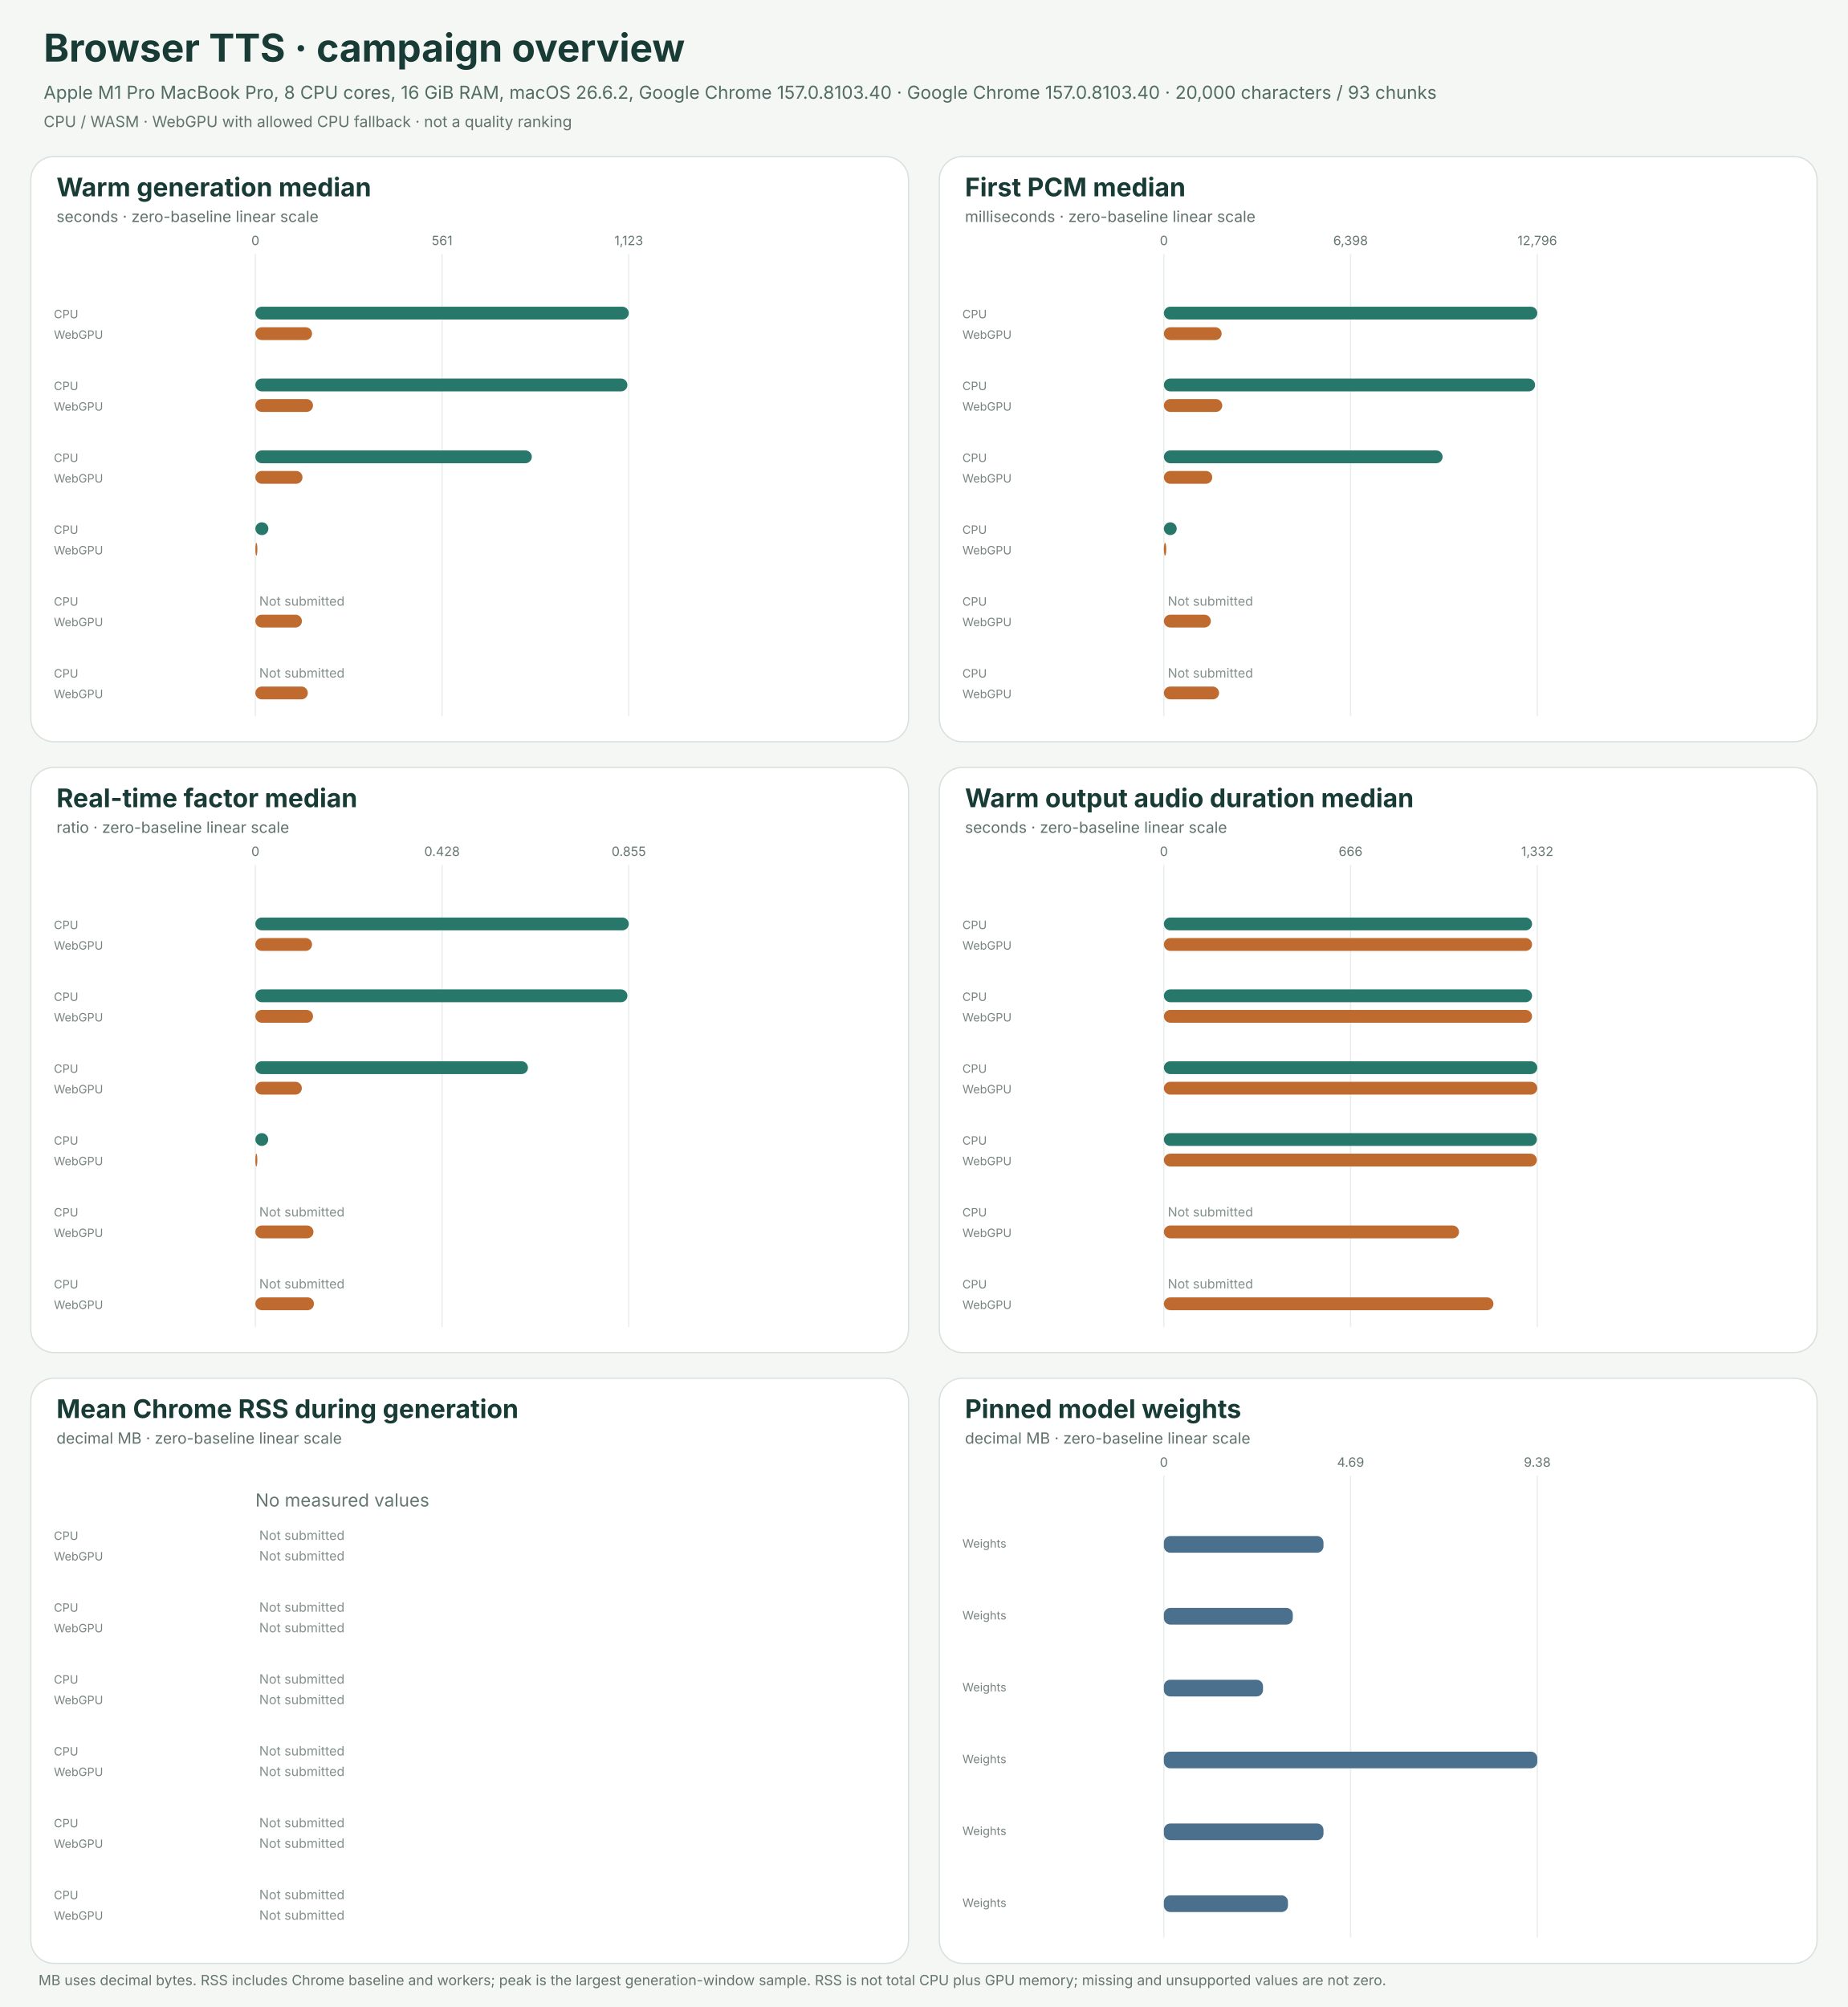
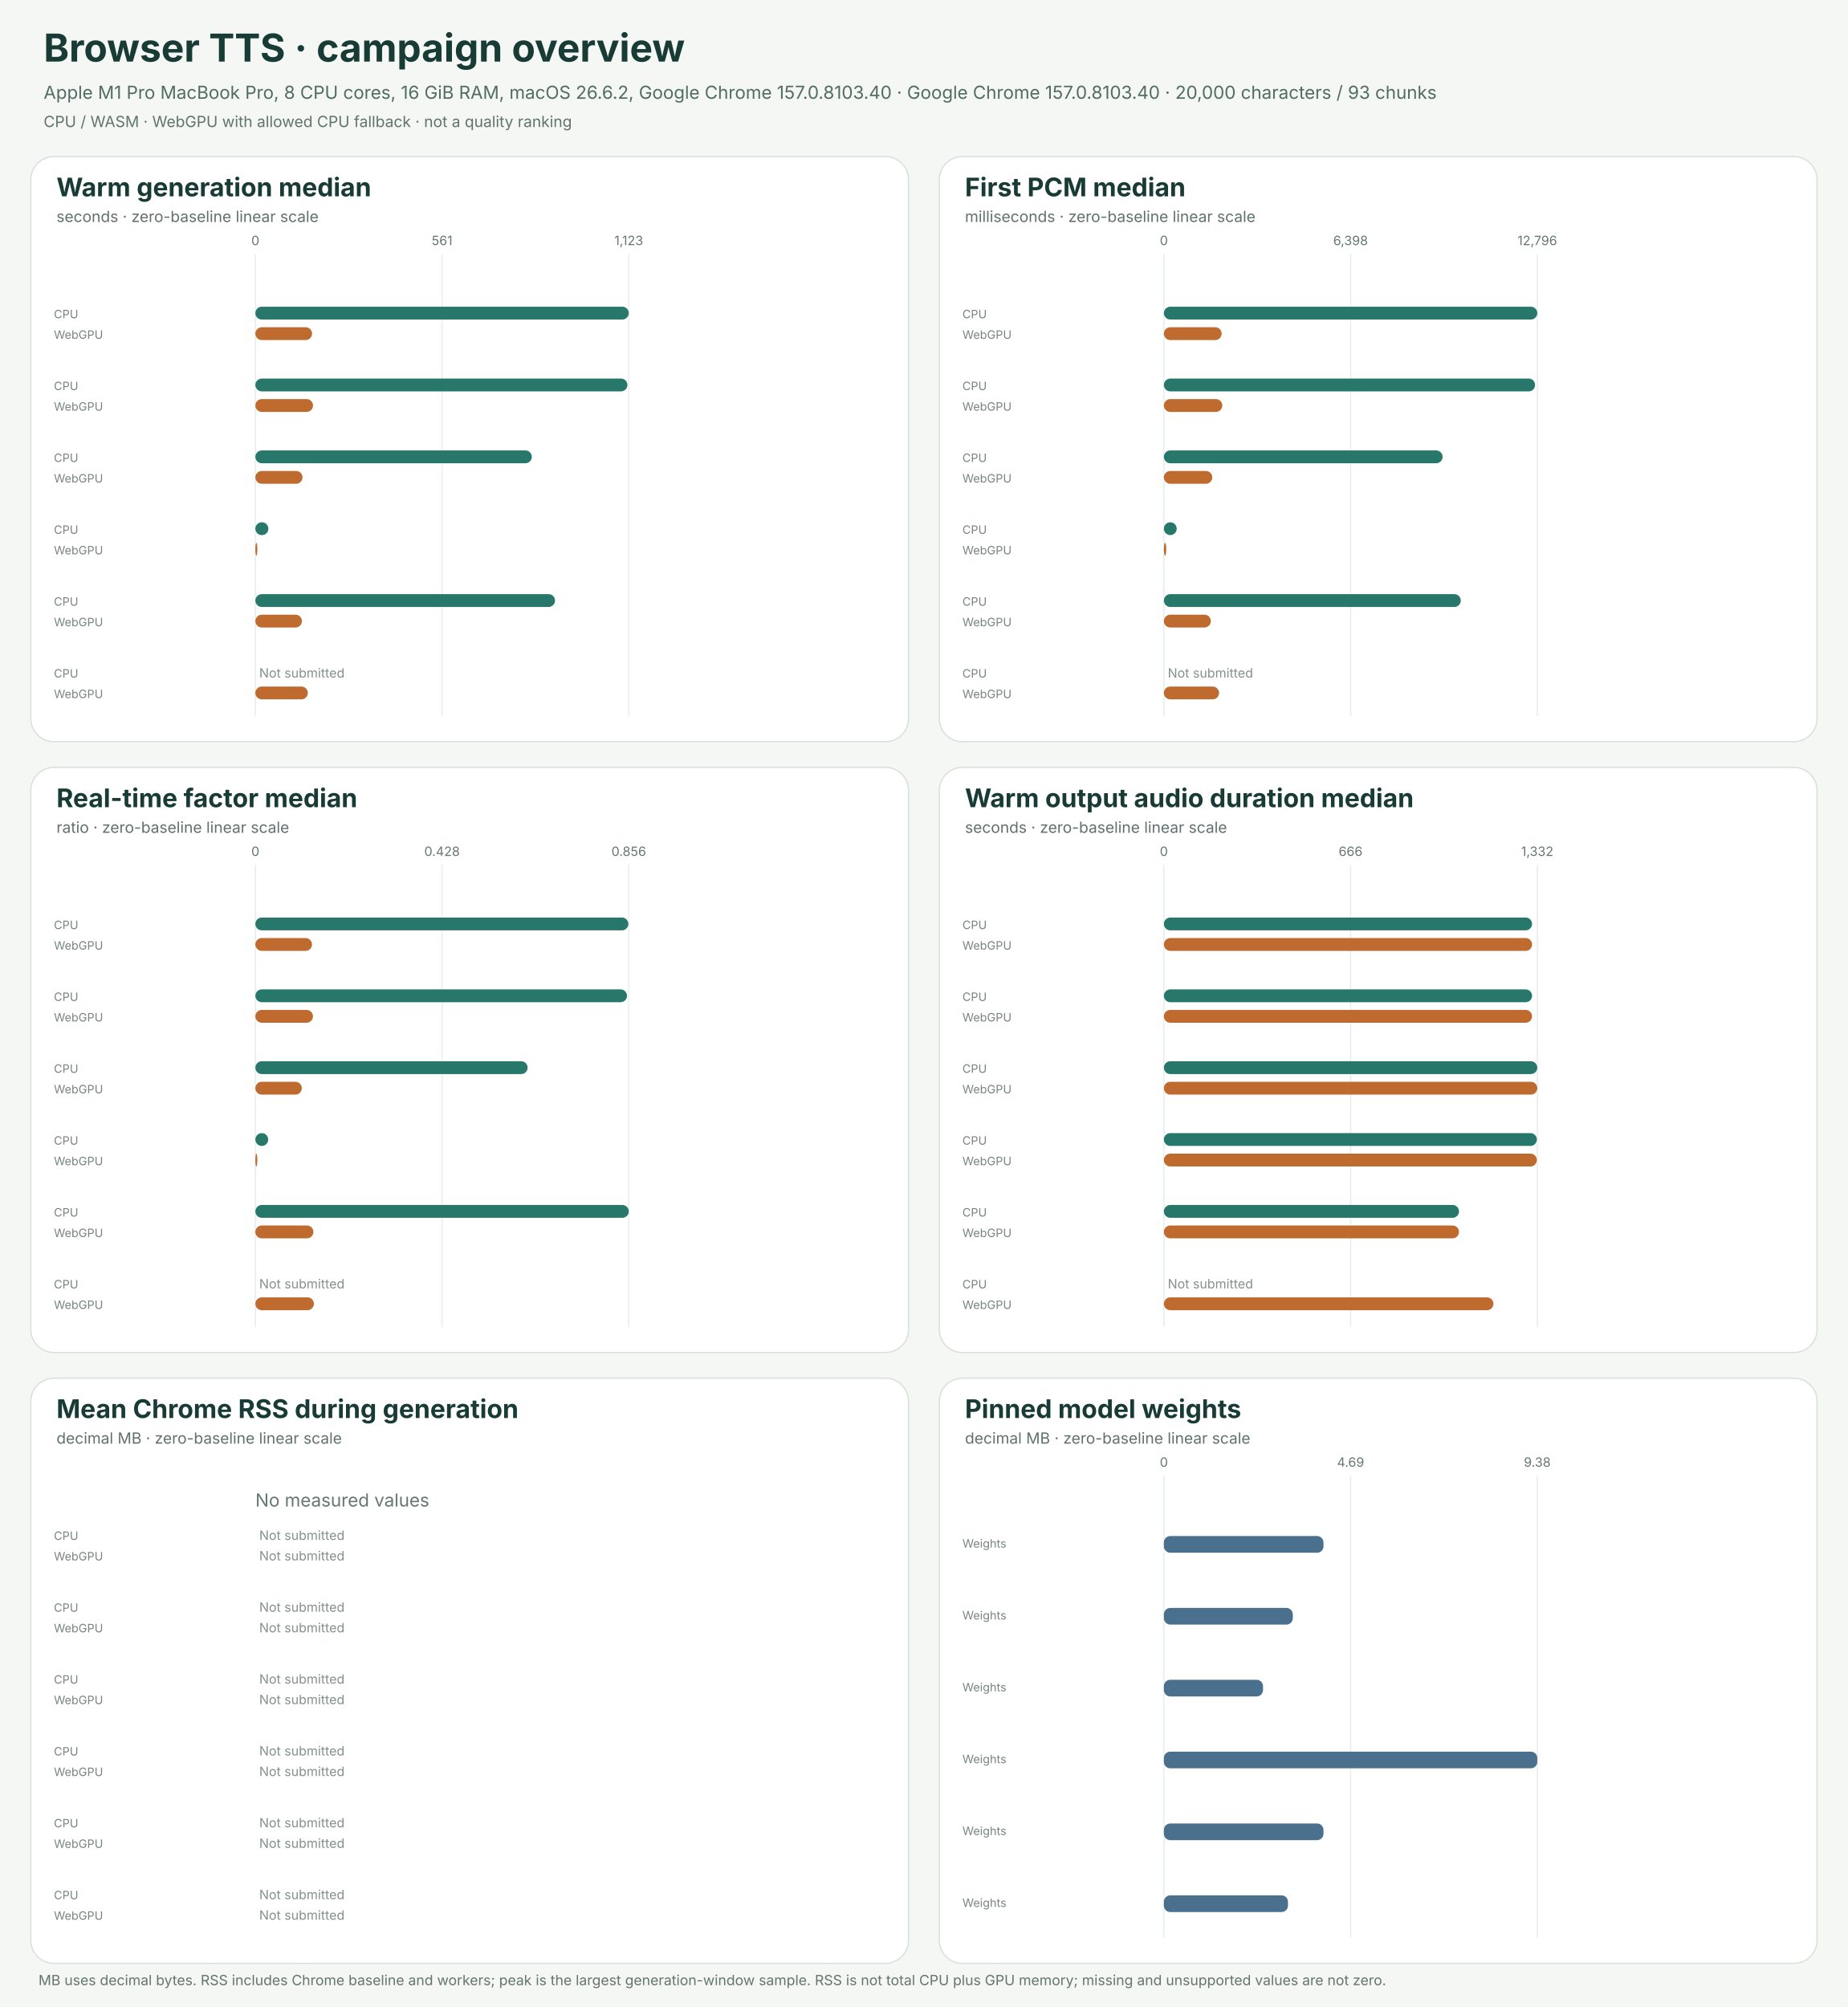
<svg xmlns="http://www.w3.org/2000/svg" width="1440" height="1564" viewBox="0 0 1440 1564" role="img" aria-labelledby="campaign-title campaign-desc">
  <rect width="100%" height="100%" fill="#f4f7f4" />
  <g font-family="system-ui,-apple-system,BlinkMacSystemFont,Segoe UI,sans-serif" fill="#183b35">
    <text x="34" y="48" font-size="30" font-weight="750">Browser TTS · campaign overview</text>
    <text x="34" y="77" font-size="14" fill="#526c65">Apple M1 Pro MacBook Pro, 8 CPU cores, 16 GiB RAM, macOS 26.6.2, Google Chrome 157.0.8103.40 · Google Chrome 157.0.8103.40 · 20,000 characters / 93 chunks</text>
    <text x="34" y="99" font-size="12" fill="#62736d">CPU / WASM · WebGPU with allowed CPU fallback · not a quality ranking</text>
    <g>
      <rect x="24" y="122" width="684" height="456" rx="18" fill="#ffffff" stroke="#d9e0de" />
      <text x="44" y="153" font-size="20" font-weight="700" fill="#183b35">Warm generation median</text>
      <text x="44" y="173" font-size="12" fill="#60716d">seconds · zero-baseline linear scale</text>
      <path d="M199 198V558" stroke="#e8eeeb" />
      <text x="199" y="191" text-anchor="middle" font-size="10" fill="#667773">0</text>
      <path d="M344.5 198V558" stroke="#e8eeeb" />
      <text x="344.5" y="191" text-anchor="middle" font-size="10" fill="#667773">561</text>
      <path d="M490 198V558" stroke="#e8eeeb" />
      <text x="490" y="191" text-anchor="middle" font-size="10" fill="#667773">1,123</text>
      <text x="42" y="232" font-size="12" font-weight="600" fill="#243f39" />
      <text x="42" y="248" font-size="9" fill="#78847f">CPU</text>
      <rect x="199" y="239" width="291.00" height="10" rx="5" fill="#27786b" />
      <text x="498" y="248" font-size="10" fill="#263d37" />
      <text x="42" y="264" font-size="9" fill="#78847f">WebGPU</text>
      <rect x="199" y="255" width="44.19" height="10" rx="5" fill="#bf6a2f" />
      <text x="498" y="264" font-size="10" fill="#263d37" />
      <text x="42" y="288" font-size="12" font-weight="600" fill="#243f39" />
      <text x="42" y="304" font-size="9" fill="#78847f">CPU</text>
      <rect x="199" y="295" width="289.94" height="10" rx="5" fill="#27786b" />
      <text x="498" y="304" font-size="10" fill="#263d37" />
      <text x="42" y="320" font-size="9" fill="#78847f">WebGPU</text>
      <rect x="199" y="311" width="44.93" height="10" rx="5" fill="#bf6a2f" />
      <text x="498" y="320" font-size="10" fill="#263d37" />
      <text x="42" y="344" font-size="12" font-weight="600" fill="#243f39" />
      <text x="42" y="360" font-size="9" fill="#78847f">CPU</text>
      <rect x="199" y="351" width="215.43" height="10" rx="5" fill="#27786b" />
      <text x="498" y="360" font-size="10" fill="#263d37" />
      <text x="42" y="376" font-size="9" fill="#78847f">WebGPU</text>
      <rect x="199" y="367" width="36.74" height="10" rx="5" fill="#bf6a2f" />
      <text x="498" y="376" font-size="10" fill="#263d37" />
      <text x="42" y="400" font-size="12" font-weight="600" fill="#243f39" />
      <text x="42" y="416" font-size="9" fill="#78847f">CPU</text>
      <rect x="199" y="407" width="10.15" height="10" rx="5" fill="#27786b" />
      <text x="498" y="416" font-size="10" fill="#263d37" />
      <text x="42" y="432" font-size="9" fill="#78847f">WebGPU</text>
      <rect x="199" y="423" width="1.57" height="10" rx="5" fill="#bf6a2f" />
      <text x="498" y="432" font-size="10" fill="#263d37" />
      <text x="42" y="456" font-size="12" font-weight="600" fill="#243f39" />
      <text x="42" y="472" font-size="9" fill="#78847f">CPU</text>
-       <text x="202" y="472" font-size="10" fill="#83908b">Not submitted</text>
+       <rect x="199" y="463" width="233.52" height="10" rx="5" fill="#27786b" />
+       <text x="498" y="472" font-size="10" fill="#263d37" />
      <text x="42" y="488" font-size="9" fill="#78847f">WebGPU</text>
      <rect x="199" y="479" width="36.29" height="10" rx="5" fill="#bf6a2f" />
      <text x="498" y="488" font-size="10" fill="#263d37" />
      <text x="42" y="512" font-size="12" font-weight="600" fill="#243f39" />
      <text x="42" y="528" font-size="9" fill="#78847f">CPU</text>
      <text x="202" y="528" font-size="10" fill="#83908b">Not submitted</text>
      <text x="42" y="544" font-size="9" fill="#78847f">WebGPU</text>
      <rect x="199" y="535" width="40.89" height="10" rx="5" fill="#bf6a2f" />
      <text x="498" y="544" font-size="10" fill="#263d37" />
    </g>
    <g>
      <rect x="732" y="122" width="684" height="456" rx="18" fill="#ffffff" stroke="#d9e0de" />
      <text x="752" y="153" font-size="20" font-weight="700" fill="#183b35">First PCM median</text>
      <text x="752" y="173" font-size="12" fill="#60716d">milliseconds · zero-baseline linear scale</text>
      <path d="M907 198V558" stroke="#e8eeeb" />
      <text x="907" y="191" text-anchor="middle" font-size="10" fill="#667773">0</text>
      <path d="M1052.5 198V558" stroke="#e8eeeb" />
      <text x="1052.5" y="191" text-anchor="middle" font-size="10" fill="#667773">6,398</text>
      <path d="M1198 198V558" stroke="#e8eeeb" />
      <text x="1198" y="191" text-anchor="middle" font-size="10" fill="#667773">12,796</text>
      <text x="750" y="232" font-size="12" font-weight="600" fill="#243f39" />
      <text x="750" y="248" font-size="9" fill="#78847f">CPU</text>
      <rect x="907" y="239" width="291.00" height="10" rx="5" fill="#27786b" />
      <text x="1206" y="248" font-size="10" fill="#263d37" />
      <text x="750" y="264" font-size="9" fill="#78847f">WebGPU</text>
      <rect x="907" y="255" width="45.03" height="10" rx="5" fill="#bf6a2f" />
      <text x="1206" y="264" font-size="10" fill="#263d37" />
      <text x="750" y="288" font-size="12" font-weight="600" fill="#243f39" />
      <text x="750" y="304" font-size="9" fill="#78847f">CPU</text>
      <rect x="907" y="295" width="289.29" height="10" rx="5" fill="#27786b" />
      <text x="1206" y="304" font-size="10" fill="#263d37" />
      <text x="750" y="320" font-size="9" fill="#78847f">WebGPU</text>
      <rect x="907" y="311" width="45.51" height="10" rx="5" fill="#bf6a2f" />
      <text x="1206" y="320" font-size="10" fill="#263d37" />
      <text x="750" y="344" font-size="12" font-weight="600" fill="#243f39" />
      <text x="750" y="360" font-size="9" fill="#78847f">CPU</text>
      <rect x="907" y="351" width="217.20" height="10" rx="5" fill="#27786b" />
      <text x="1206" y="360" font-size="10" fill="#263d37" />
      <text x="750" y="376" font-size="9" fill="#78847f">WebGPU</text>
      <rect x="907" y="367" width="37.71" height="10" rx="5" fill="#bf6a2f" />
      <text x="1206" y="376" font-size="10" fill="#263d37" />
      <text x="750" y="400" font-size="12" font-weight="600" fill="#243f39" />
      <text x="750" y="416" font-size="9" fill="#78847f">CPU</text>
      <rect x="907" y="407" width="10.00" height="10" rx="5" fill="#27786b" />
      <text x="1206" y="416" font-size="10" fill="#263d37" />
      <text x="750" y="432" font-size="9" fill="#78847f">WebGPU</text>
      <rect x="907" y="423" width="1.86" height="10" rx="5" fill="#bf6a2f" />
      <text x="1206" y="432" font-size="10" fill="#263d37" />
      <text x="750" y="456" font-size="12" font-weight="600" fill="#243f39" />
      <text x="750" y="472" font-size="9" fill="#78847f">CPU</text>
-       <text x="910" y="472" font-size="10" fill="#83908b">Not submitted</text>
+       <rect x="907" y="463" width="231.37" height="10" rx="5" fill="#27786b" />
+       <text x="1206" y="472" font-size="10" fill="#263d37" />
      <text x="750" y="488" font-size="9" fill="#78847f">WebGPU</text>
      <rect x="907" y="479" width="36.61" height="10" rx="5" fill="#bf6a2f" />
      <text x="1206" y="488" font-size="10" fill="#263d37" />
      <text x="750" y="512" font-size="12" font-weight="600" fill="#243f39" />
      <text x="750" y="528" font-size="9" fill="#78847f">CPU</text>
      <text x="910" y="528" font-size="10" fill="#83908b">Not submitted</text>
      <text x="750" y="544" font-size="9" fill="#78847f">WebGPU</text>
      <rect x="907" y="535" width="43.01" height="10" rx="5" fill="#bf6a2f" />
      <text x="1206" y="544" font-size="10" fill="#263d37" />
    </g>
    <g>
      <rect x="24" y="598" width="684" height="456" rx="18" fill="#ffffff" stroke="#d9e0de" />
      <text x="44" y="629" font-size="20" font-weight="700" fill="#183b35">Real-time factor median</text>
      <text x="44" y="649" font-size="12" fill="#60716d">ratio · zero-baseline linear scale</text>
      <path d="M199 674V1034" stroke="#e8eeeb" />
      <text x="199" y="667" text-anchor="middle" font-size="10" fill="#667773">0</text>
      <path d="M344.5 674V1034" stroke="#e8eeeb" />
      <text x="344.5" y="667" text-anchor="middle" font-size="10" fill="#667773">0.428</text>
      <path d="M490 674V1034" stroke="#e8eeeb" />
-       <text x="490" y="667" text-anchor="middle" font-size="10" fill="#667773">0.855</text>
+       <text x="490" y="667" text-anchor="middle" font-size="10" fill="#667773">0.856</text>
      <text x="42" y="708" font-size="12" font-weight="600" fill="#243f39" />
      <text x="42" y="724" font-size="9" fill="#78847f">CPU</text>
-       <rect x="199" y="715" width="291.00" height="10" rx="5" fill="#27786b" />
+       <rect x="199" y="715" width="290.68" height="10" rx="5" fill="#27786b" />
      <text x="498" y="724" font-size="10" fill="#263d37" />
      <text x="42" y="740" font-size="9" fill="#78847f">WebGPU</text>
-       <rect x="199" y="731" width="44.19" height="10" rx="5" fill="#bf6a2f" />
+       <rect x="199" y="731" width="44.14" height="10" rx="5" fill="#bf6a2f" />
      <text x="498" y="740" font-size="10" fill="#263d37" />
      <text x="42" y="764" font-size="12" font-weight="600" fill="#243f39" />
      <text x="42" y="780" font-size="9" fill="#78847f">CPU</text>
-       <rect x="199" y="771" width="289.95" height="10" rx="5" fill="#27786b" />
+       <rect x="199" y="771" width="289.63" height="10" rx="5" fill="#27786b" />
      <text x="498" y="780" font-size="10" fill="#263d37" />
      <text x="42" y="796" font-size="9" fill="#78847f">WebGPU</text>
-       <rect x="199" y="787" width="44.94" height="10" rx="5" fill="#bf6a2f" />
+       <rect x="199" y="787" width="44.89" height="10" rx="5" fill="#bf6a2f" />
      <text x="498" y="796" font-size="10" fill="#263d37" />
      <text x="42" y="820" font-size="12" font-weight="600" fill="#243f39" />
      <text x="42" y="836" font-size="9" fill="#78847f">CPU</text>
-       <rect x="199" y="827" width="212.42" height="10" rx="5" fill="#27786b" />
+       <rect x="199" y="827" width="212.18" height="10" rx="5" fill="#27786b" />
      <text x="498" y="836" font-size="10" fill="#263d37" />
      <text x="42" y="852" font-size="9" fill="#78847f">WebGPU</text>
-       <rect x="199" y="843" width="36.22" height="10" rx="5" fill="#bf6a2f" />
+       <rect x="199" y="843" width="36.18" height="10" rx="5" fill="#bf6a2f" />
      <text x="498" y="852" font-size="10" fill="#263d37" />
      <text x="42" y="876" font-size="12" font-weight="600" fill="#243f39" />
      <text x="42" y="892" font-size="9" fill="#78847f">CPU</text>
-       <rect x="199" y="883" width="10.02" height="10" rx="5" fill="#27786b" />
+       <rect x="199" y="883" width="10.01" height="10" rx="5" fill="#27786b" />
      <text x="498" y="892" font-size="10" fill="#263d37" />
      <text x="42" y="908" font-size="9" fill="#78847f">WebGPU</text>
      <rect x="199" y="899" width="1.55" height="10" rx="5" fill="#bf6a2f" />
      <text x="498" y="908" font-size="10" fill="#263d37" />
      <text x="42" y="932" font-size="12" font-weight="600" fill="#243f39" />
      <text x="42" y="948" font-size="9" fill="#78847f">CPU</text>
-       <text x="202" y="948" font-size="10" fill="#83908b">Not submitted</text>
+       <rect x="199" y="939" width="291.00" height="10" rx="5" fill="#27786b" />
+       <text x="498" y="948" font-size="10" fill="#263d37" />
      <text x="42" y="964" font-size="9" fill="#78847f">WebGPU</text>
-       <rect x="199" y="955" width="45.28" height="10" rx="5" fill="#bf6a2f" />
+       <rect x="199" y="955" width="45.23" height="10" rx="5" fill="#bf6a2f" />
      <text x="498" y="964" font-size="10" fill="#263d37" />
      <text x="42" y="988" font-size="12" font-weight="600" fill="#243f39" />
      <text x="42" y="1004" font-size="9" fill="#78847f">CPU</text>
      <text x="202" y="1004" font-size="10" fill="#83908b">Not submitted</text>
      <text x="42" y="1020" font-size="9" fill="#78847f">WebGPU</text>
-       <rect x="199" y="1011" width="45.68" height="10" rx="5" fill="#bf6a2f" />
+       <rect x="199" y="1011" width="45.63" height="10" rx="5" fill="#bf6a2f" />
      <text x="498" y="1020" font-size="10" fill="#263d37" />
    </g>
    <g>
      <rect x="732" y="598" width="684" height="456" rx="18" fill="#ffffff" stroke="#d9e0de" />
      <text x="752" y="629" font-size="20" font-weight="700" fill="#183b35">Warm output audio duration median</text>
      <text x="752" y="649" font-size="12" fill="#60716d">seconds · zero-baseline linear scale</text>
      <path d="M907 674V1034" stroke="#e8eeeb" />
      <text x="907" y="667" text-anchor="middle" font-size="10" fill="#667773">0</text>
      <path d="M1052.5 674V1034" stroke="#e8eeeb" />
      <text x="1052.5" y="667" text-anchor="middle" font-size="10" fill="#667773">666</text>
      <path d="M1198 674V1034" stroke="#e8eeeb" />
      <text x="1198" y="667" text-anchor="middle" font-size="10" fill="#667773">1,332</text>
      <text x="750" y="708" font-size="12" font-weight="600" fill="#243f39" />
      <text x="750" y="724" font-size="9" fill="#78847f">CPU</text>
      <rect x="907" y="715" width="286.93" height="10" rx="5" fill="#27786b" />
      <text x="1206" y="724" font-size="10" fill="#263d37" />
      <text x="750" y="740" font-size="9" fill="#78847f">WebGPU</text>
      <rect x="907" y="731" width="286.93" height="10" rx="5" fill="#bf6a2f" />
      <text x="1206" y="740" font-size="10" fill="#263d37" />
      <text x="750" y="764" font-size="12" font-weight="600" fill="#243f39" />
      <text x="750" y="780" font-size="9" fill="#78847f">CPU</text>
      <rect x="907" y="771" width="286.92" height="10" rx="5" fill="#27786b" />
      <text x="1206" y="780" font-size="10" fill="#263d37" />
      <text x="750" y="796" font-size="9" fill="#78847f">WebGPU</text>
      <rect x="907" y="787" width="286.91" height="10" rx="5" fill="#bf6a2f" />
      <text x="1206" y="796" font-size="10" fill="#263d37" />
      <text x="750" y="820" font-size="12" font-weight="600" fill="#243f39" />
      <text x="750" y="836" font-size="9" fill="#78847f">CPU</text>
      <rect x="907" y="827" width="291.00" height="10" rx="5" fill="#27786b" />
      <text x="1206" y="836" font-size="10" fill="#263d37" />
      <text x="750" y="852" font-size="9" fill="#78847f">WebGPU</text>
      <rect x="907" y="843" width="291.00" height="10" rx="5" fill="#bf6a2f" />
      <text x="1206" y="852" font-size="10" fill="#263d37" />
      <text x="750" y="876" font-size="12" font-weight="600" fill="#243f39" />
      <text x="750" y="892" font-size="9" fill="#78847f">CPU</text>
      <rect x="907" y="883" width="290.67" height="10" rx="5" fill="#27786b" />
      <text x="1206" y="892" font-size="10" fill="#263d37" />
      <text x="750" y="908" font-size="9" fill="#78847f">WebGPU</text>
      <rect x="907" y="899" width="290.67" height="10" rx="5" fill="#bf6a2f" />
      <text x="1206" y="908" font-size="10" fill="#263d37" />
      <text x="750" y="932" font-size="12" font-weight="600" fill="#243f39" />
      <text x="750" y="948" font-size="9" fill="#78847f">CPU</text>
-       <text x="910" y="948" font-size="10" fill="#83908b">Not submitted</text>
+       <rect x="907" y="939" width="230.00" height="10" rx="5" fill="#27786b" />
+       <text x="1206" y="948" font-size="10" fill="#263d37" />
      <text x="750" y="964" font-size="9" fill="#78847f">WebGPU</text>
      <rect x="907" y="955" width="230.00" height="10" rx="5" fill="#bf6a2f" />
      <text x="1206" y="964" font-size="10" fill="#263d37" />
      <text x="750" y="988" font-size="12" font-weight="600" fill="#243f39" />
      <text x="750" y="1004" font-size="9" fill="#78847f">CPU</text>
      <text x="910" y="1004" font-size="10" fill="#83908b">Not submitted</text>
      <text x="750" y="1020" font-size="9" fill="#78847f">WebGPU</text>
      <rect x="907" y="1011" width="256.83" height="10" rx="5" fill="#bf6a2f" />
      <text x="1206" y="1020" font-size="10" fill="#263d37" />
    </g>
    <g>
      <rect x="24" y="1074" width="684" height="456" rx="18" fill="#ffffff" stroke="#d9e0de" />
      <text x="44" y="1105" font-size="20" font-weight="700" fill="#183b35">Mean Chrome RSS during generation</text>
      <text x="44" y="1125" font-size="12" fill="#60716d">decimal MB · zero-baseline linear scale</text>
      <text x="199" y="1174" font-size="14" fill="#667773">No measured values</text>
      <text x="42" y="1184" font-size="12" font-weight="600" fill="#243f39" />
      <text x="42" y="1200" font-size="9" fill="#78847f">CPU</text>
      <text x="202" y="1200" font-size="10" fill="#83908b">Not submitted</text>
      <text x="42" y="1216" font-size="9" fill="#78847f">WebGPU</text>
      <text x="202" y="1216" font-size="10" fill="#83908b">Not submitted</text>
      <text x="42" y="1240" font-size="12" font-weight="600" fill="#243f39" />
      <text x="42" y="1256" font-size="9" fill="#78847f">CPU</text>
      <text x="202" y="1256" font-size="10" fill="#83908b">Not submitted</text>
      <text x="42" y="1272" font-size="9" fill="#78847f">WebGPU</text>
      <text x="202" y="1272" font-size="10" fill="#83908b">Not submitted</text>
      <text x="42" y="1296" font-size="12" font-weight="600" fill="#243f39" />
      <text x="42" y="1312" font-size="9" fill="#78847f">CPU</text>
      <text x="202" y="1312" font-size="10" fill="#83908b">Not submitted</text>
      <text x="42" y="1328" font-size="9" fill="#78847f">WebGPU</text>
      <text x="202" y="1328" font-size="10" fill="#83908b">Not submitted</text>
      <text x="42" y="1352" font-size="12" font-weight="600" fill="#243f39" />
      <text x="42" y="1368" font-size="9" fill="#78847f">CPU</text>
      <text x="202" y="1368" font-size="10" fill="#83908b">Not submitted</text>
      <text x="42" y="1384" font-size="9" fill="#78847f">WebGPU</text>
      <text x="202" y="1384" font-size="10" fill="#83908b">Not submitted</text>
      <text x="42" y="1408" font-size="12" font-weight="600" fill="#243f39" />
      <text x="42" y="1424" font-size="9" fill="#78847f">CPU</text>
      <text x="202" y="1424" font-size="10" fill="#83908b">Not submitted</text>
      <text x="42" y="1440" font-size="9" fill="#78847f">WebGPU</text>
      <text x="202" y="1440" font-size="10" fill="#83908b">Not submitted</text>
      <text x="42" y="1464" font-size="12" font-weight="600" fill="#243f39" />
      <text x="42" y="1480" font-size="9" fill="#78847f">CPU</text>
      <text x="202" y="1480" font-size="10" fill="#83908b">Not submitted</text>
      <text x="42" y="1496" font-size="9" fill="#78847f">WebGPU</text>
      <text x="202" y="1496" font-size="10" fill="#83908b">Not submitted</text>
    </g>
    <g>
      <rect x="732" y="1074" width="684" height="456" rx="18" fill="#ffffff" stroke="#d9e0de" />
      <text x="752" y="1105" font-size="20" font-weight="700" fill="#183b35">Pinned model weights</text>
      <text x="752" y="1125" font-size="12" fill="#60716d">decimal MB · zero-baseline linear scale</text>
      <path d="M907 1150V1510" stroke="#e8eeeb" />
      <text x="907" y="1143" text-anchor="middle" font-size="10" fill="#667773">0</text>
      <path d="M1052.5 1150V1510" stroke="#e8eeeb" />
      <text x="1052.5" y="1143" text-anchor="middle" font-size="10" fill="#667773">4.69</text>
      <path d="M1198 1150V1510" stroke="#e8eeeb" />
      <text x="1198" y="1143" text-anchor="middle" font-size="10" fill="#667773">9.38</text>
      <text x="750" y="1184" font-size="12" font-weight="600" fill="#243f39" />
      <text x="750" y="1206" font-size="9" fill="#78847f">Weights</text>
      <rect x="907" y="1197" width="124.39" height="13" rx="5" fill="#4b708e" />
      <text x="1206" y="1206" font-size="10" fill="#263d37" />
      <text x="750" y="1240" font-size="12" font-weight="600" fill="#243f39" />
      <text x="750" y="1262" font-size="9" fill="#78847f">Weights</text>
      <rect x="907" y="1253" width="100.47" height="13" rx="5" fill="#4b708e" />
      <text x="1206" y="1262" font-size="10" fill="#263d37" />
      <text x="750" y="1296" font-size="12" font-weight="600" fill="#243f39" />
      <text x="750" y="1318" font-size="9" fill="#78847f">Weights</text>
      <rect x="907" y="1309" width="77.26" height="13" rx="5" fill="#4b708e" />
      <text x="1206" y="1318" font-size="10" fill="#263d37" />
      <text x="750" y="1352" font-size="12" font-weight="600" fill="#243f39" />
      <text x="750" y="1374" font-size="9" fill="#78847f">Weights</text>
      <rect x="907" y="1365" width="291.00" height="13" rx="5" fill="#4b708e" />
      <text x="1206" y="1374" font-size="10" fill="#263d37" />
      <text x="750" y="1408" font-size="12" font-weight="600" fill="#243f39" />
      <text x="750" y="1430" font-size="9" fill="#78847f">Weights</text>
      <rect x="907" y="1421" width="124.39" height="13" rx="5" fill="#4b708e" />
      <text x="1206" y="1430" font-size="10" fill="#263d37" />
      <text x="750" y="1464" font-size="12" font-weight="600" fill="#243f39" />
      <text x="750" y="1486" font-size="9" fill="#78847f">Weights</text>
      <rect x="907" y="1477" width="96.70" height="13" rx="5" fill="#4b708e" />
      <text x="1206" y="1486" font-size="10" fill="#263d37" />
    </g>
    <text x="30" y="1547" font-size="11" fill="#64746f">MB uses decimal bytes. RSS includes Chrome baseline and workers; peak is the largest generation-window sample. RSS is not total CPU plus GPU memory; missing and unsupported values are not zero.</text>
  </g>
</svg>
